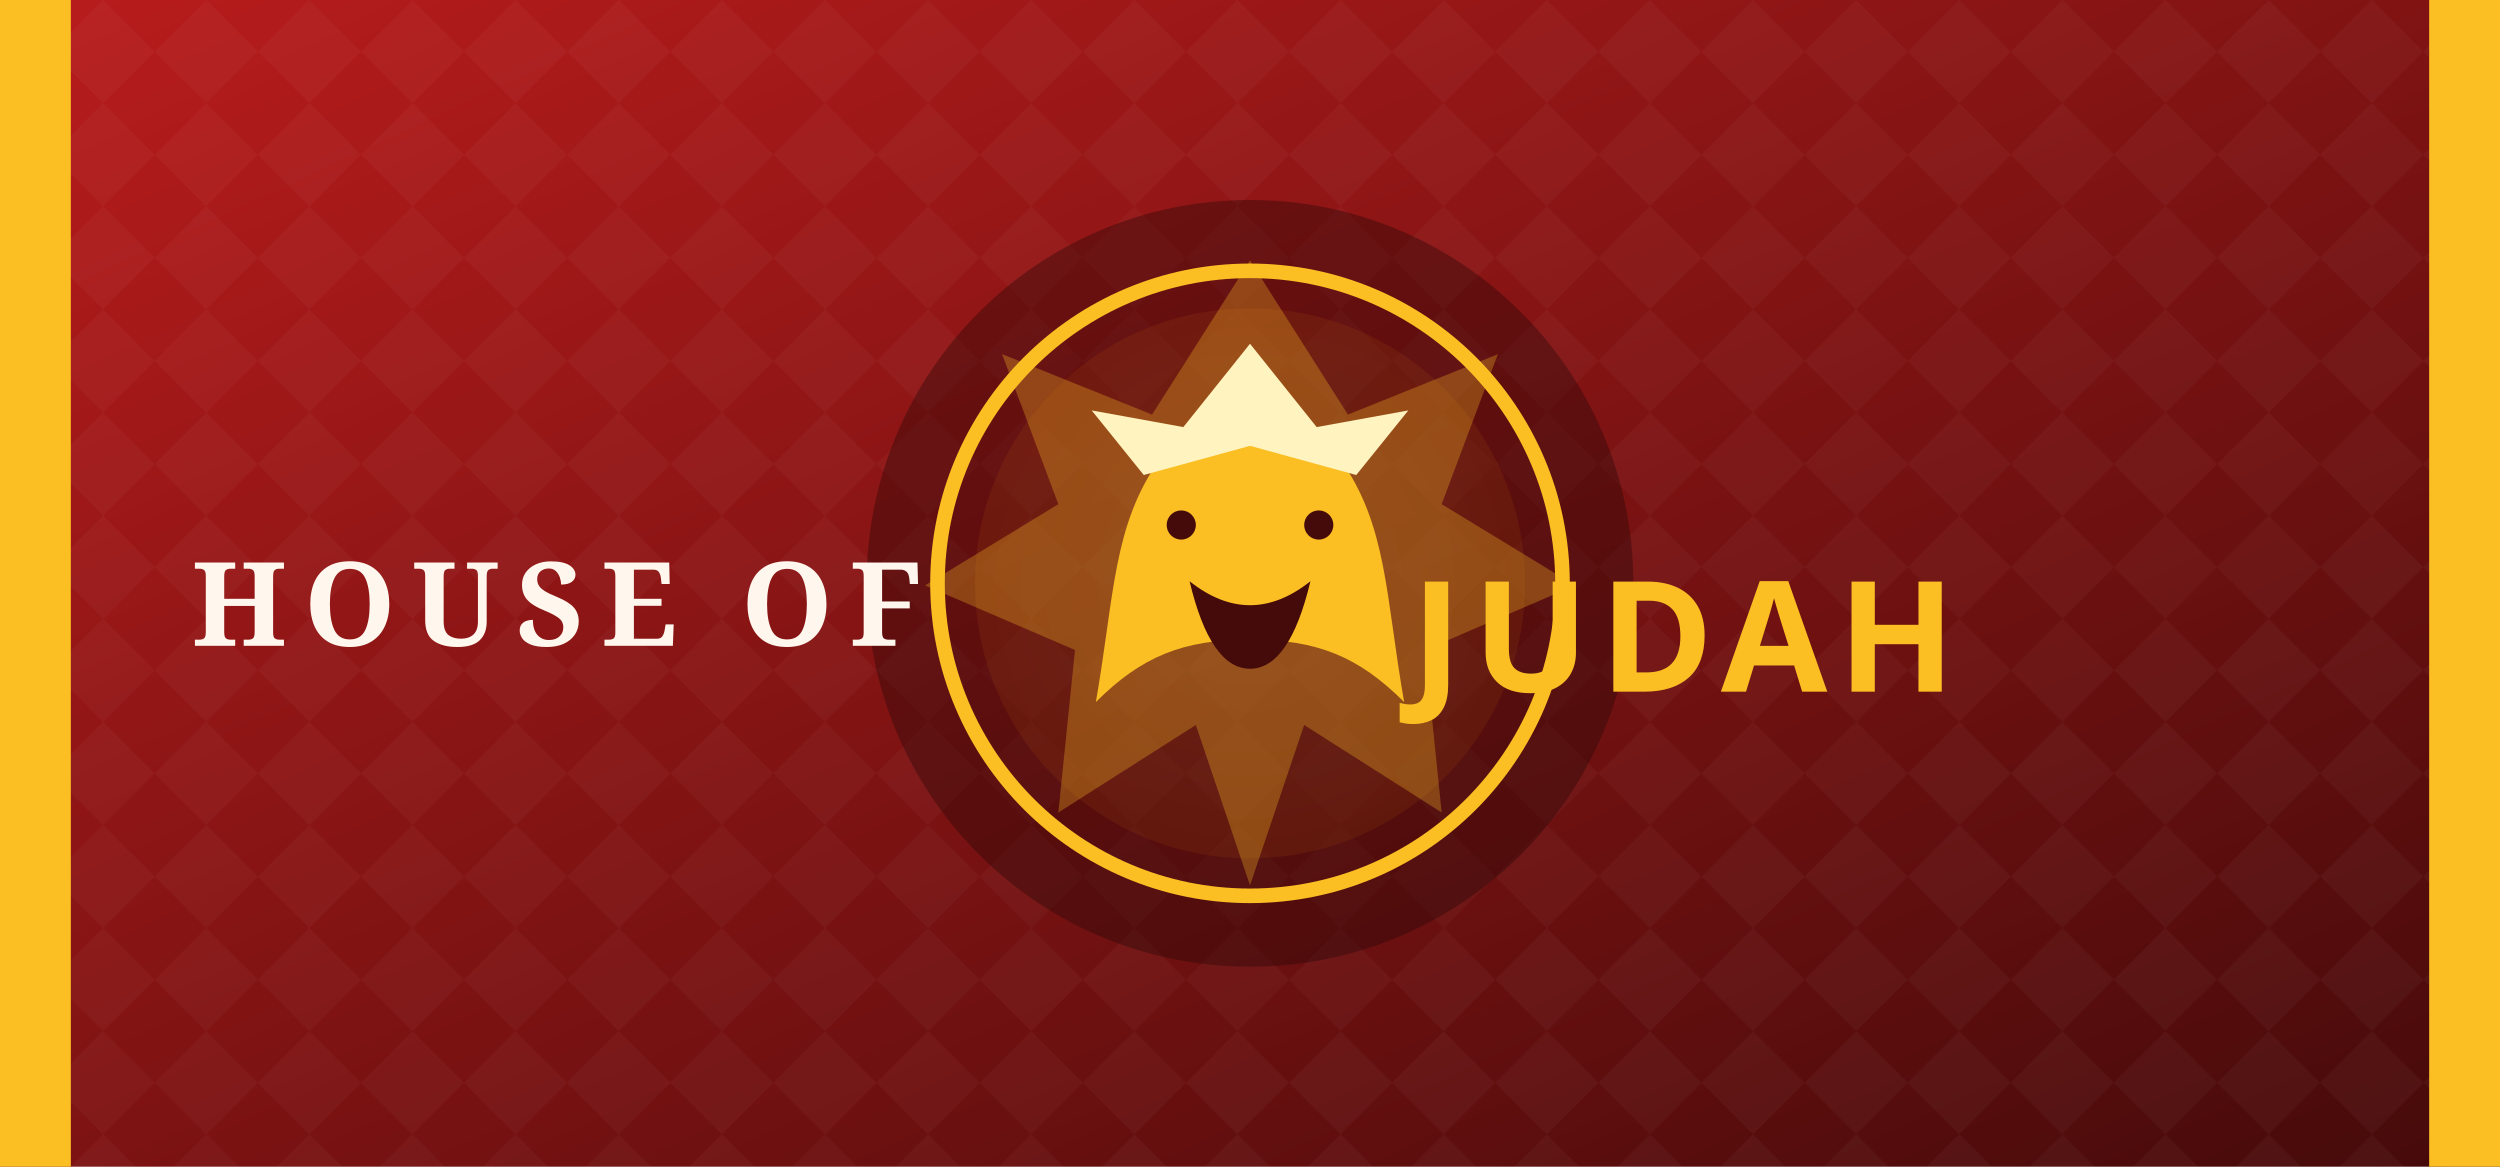
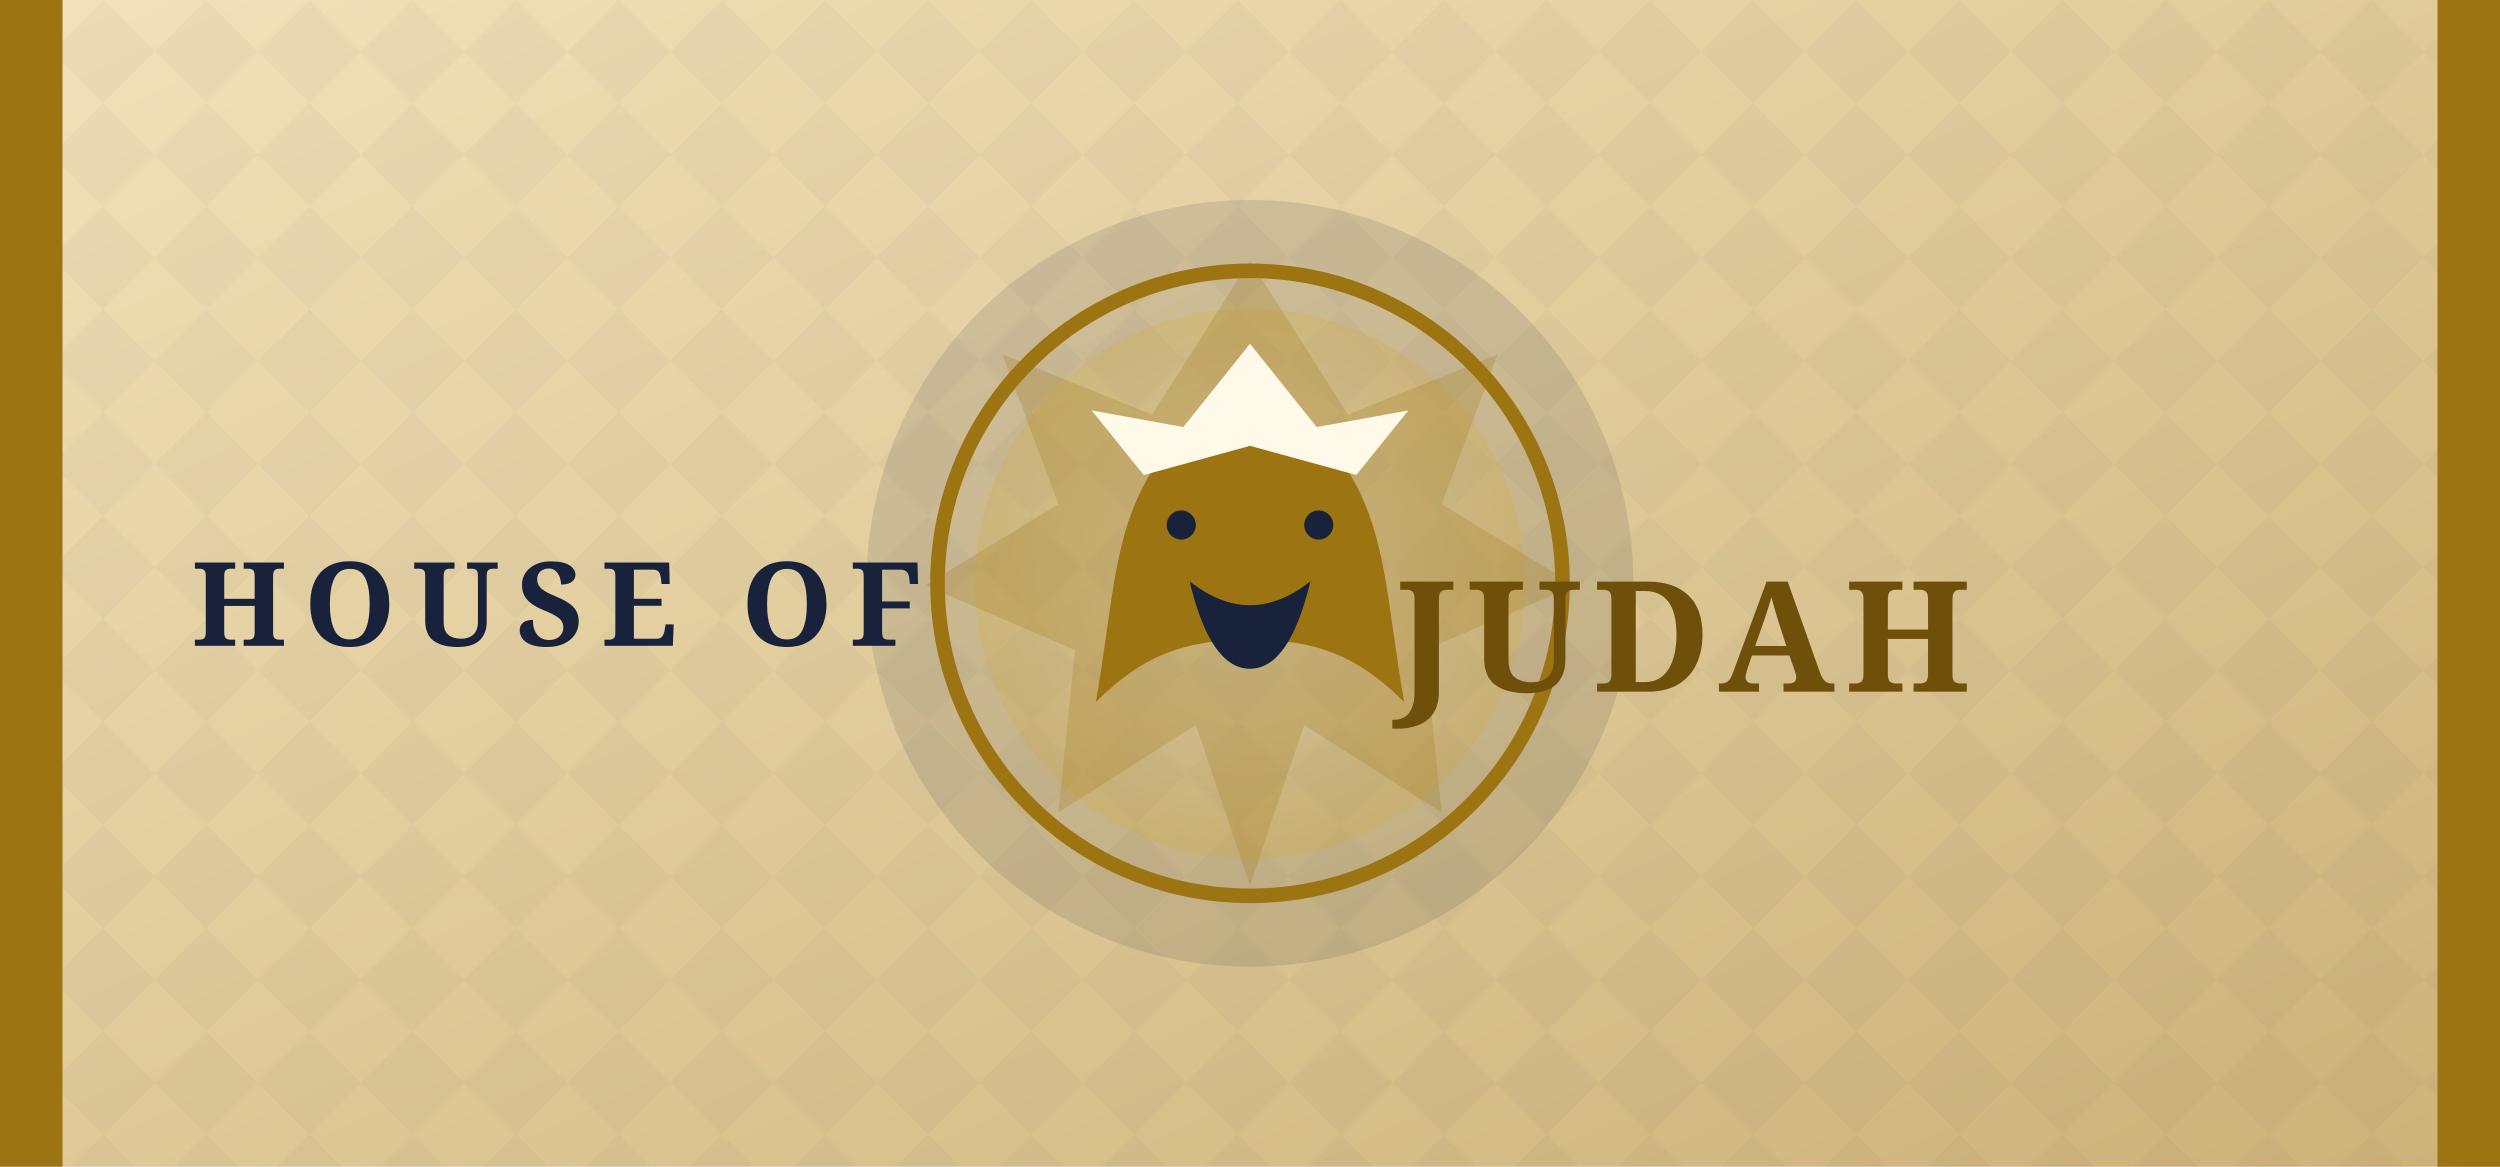
<svg xmlns="http://www.w3.org/2000/svg" viewBox="0 0 1200 560">
  <defs>
    <linearGradient id="bg" x2="1" y2="1">
-       <stop stop-color="#b91c1c" />
-       <stop offset="1" stop-color="#450a0a" />
+       <stop stop-color="#F2E2BA" />
+       <stop offset="1" stop-color="#CDB278" />
    </linearGradient>
    <radialGradient id="sun">
-       <stop stop-color="#fde68a" />
-       <stop offset="1" stop-color="#d97706" />
+       <stop stop-color="#FFF9EA" />
+       <stop offset="1" stop-color="#D6A92A" />
    </radialGradient>
    <pattern id="p" width="70" height="70" patternUnits="userSpaceOnUse" patternTransform="rotate(45)">
-       <path d="M0 0h35v35H0zM35 35h35v35H35z" fill="#fff" opacity=".035" />
+       <path d="M0 0h35v35H0zM35 35h35v35H35z" fill="#18233B" opacity=".035" />
    </pattern>
  </defs>
  <path fill="url(#bg)" d="M0 0h1200v560H0z" />
  <path fill="url(#p)" d="M0 0h1200v560H0z" />
-   <path fill="#fbbf24" d="M0 0h34v560H0zM1166 0h34v560h-34z" />
-   <circle cx="600" cy="280" r="184" fill="#250404" opacity=".38" />
-   <circle cx="600" cy="280" r="150" fill="none" stroke="#fbbf24" stroke-width="7" />
-   <circle cx="600" cy="280" r="132" fill="url(#sun)" opacity=".1" />
-   <g fill="#fbbf24">
-     <path d="M508 242l-27-72 72 29 47-74 47 74 72-29-27 72 64 39-72 31 8 78-66-42-26 77-26-77-66 42 8-78-72-31z" opacity=".3" />
+   <path fill="#9D7412" d="M0 0h30v560H0zM1170 0h30v560h-30z" />
+   <circle cx="600" cy="280" r="184" fill="#18233B" opacity=".12" />
+   <circle cx="600" cy="280" r="150" fill="none" stroke="#9D7412" stroke-width="7" />
+   <circle cx="600" cy="280" r="132" fill="url(#sun)" opacity=".22" />
+   <g fill="#9D7412">
+     <path d="M508 242l-27-72 72 29 47-74 47 74 72-29-27 72 64 39-72 31 8 78-66-42-26 77-26-77-66 42 8-78-72-31z" opacity=".24" />
    <path d="M526 337c9-51 8-85 31-117 15-21 34-35 43-35 9 0 28 14 43 35 23 32 22 66 31 117-22-22-42-30-74-30s-52 8-74 30z" />
-     <path d="M549 228l-25-31 44 8 32-40 32 40 44-8-25 31-51-14z" fill="#fff3bf" />
-     <circle cx="567" cy="252" r="7" fill="#450a0a" />
-     <circle cx="633" cy="252" r="7" fill="#450a0a" />
-     <path d="M571 279q29 23 58 0-10 42-29 42t-29-42z" fill="#450a0a" />
+     <path d="M549 228l-25-31 44 8 32-40 32 40 44-8-25 31-51-14z" fill="#FFF9EA" />
+     <circle cx="567" cy="252" r="7" fill="#18233B" />
+     <circle cx="633" cy="252" r="7" fill="#18233B" />
+     <path d="M571 279q29 23 58 0-10 42-29 42t-29-42z" fill="#18233B" />
  </g>
-   <text x="92" y="310" fill="#fff7ed" font-family="Georgia,serif" font-size="56" font-weight="700" letter-spacing="8">HOUSE OF</text>
-   <text x="808" y="332" fill="#fbbf24" font-family="Arial Black,sans-serif" font-size="74" font-weight="900" text-anchor="middle" letter-spacing="5">JUDAH</text>
+   <text x="92" y="310" fill="#18233B" font-family="Georgia,serif" font-size="56" font-weight="700" letter-spacing="8">HOUSE OF</text>
+   <text x="808" y="332" fill="#6F500A" font-family="Georgia,serif" font-size="74" font-weight="700" text-anchor="middle" letter-spacing="5">JUDAH</text>
</svg>
